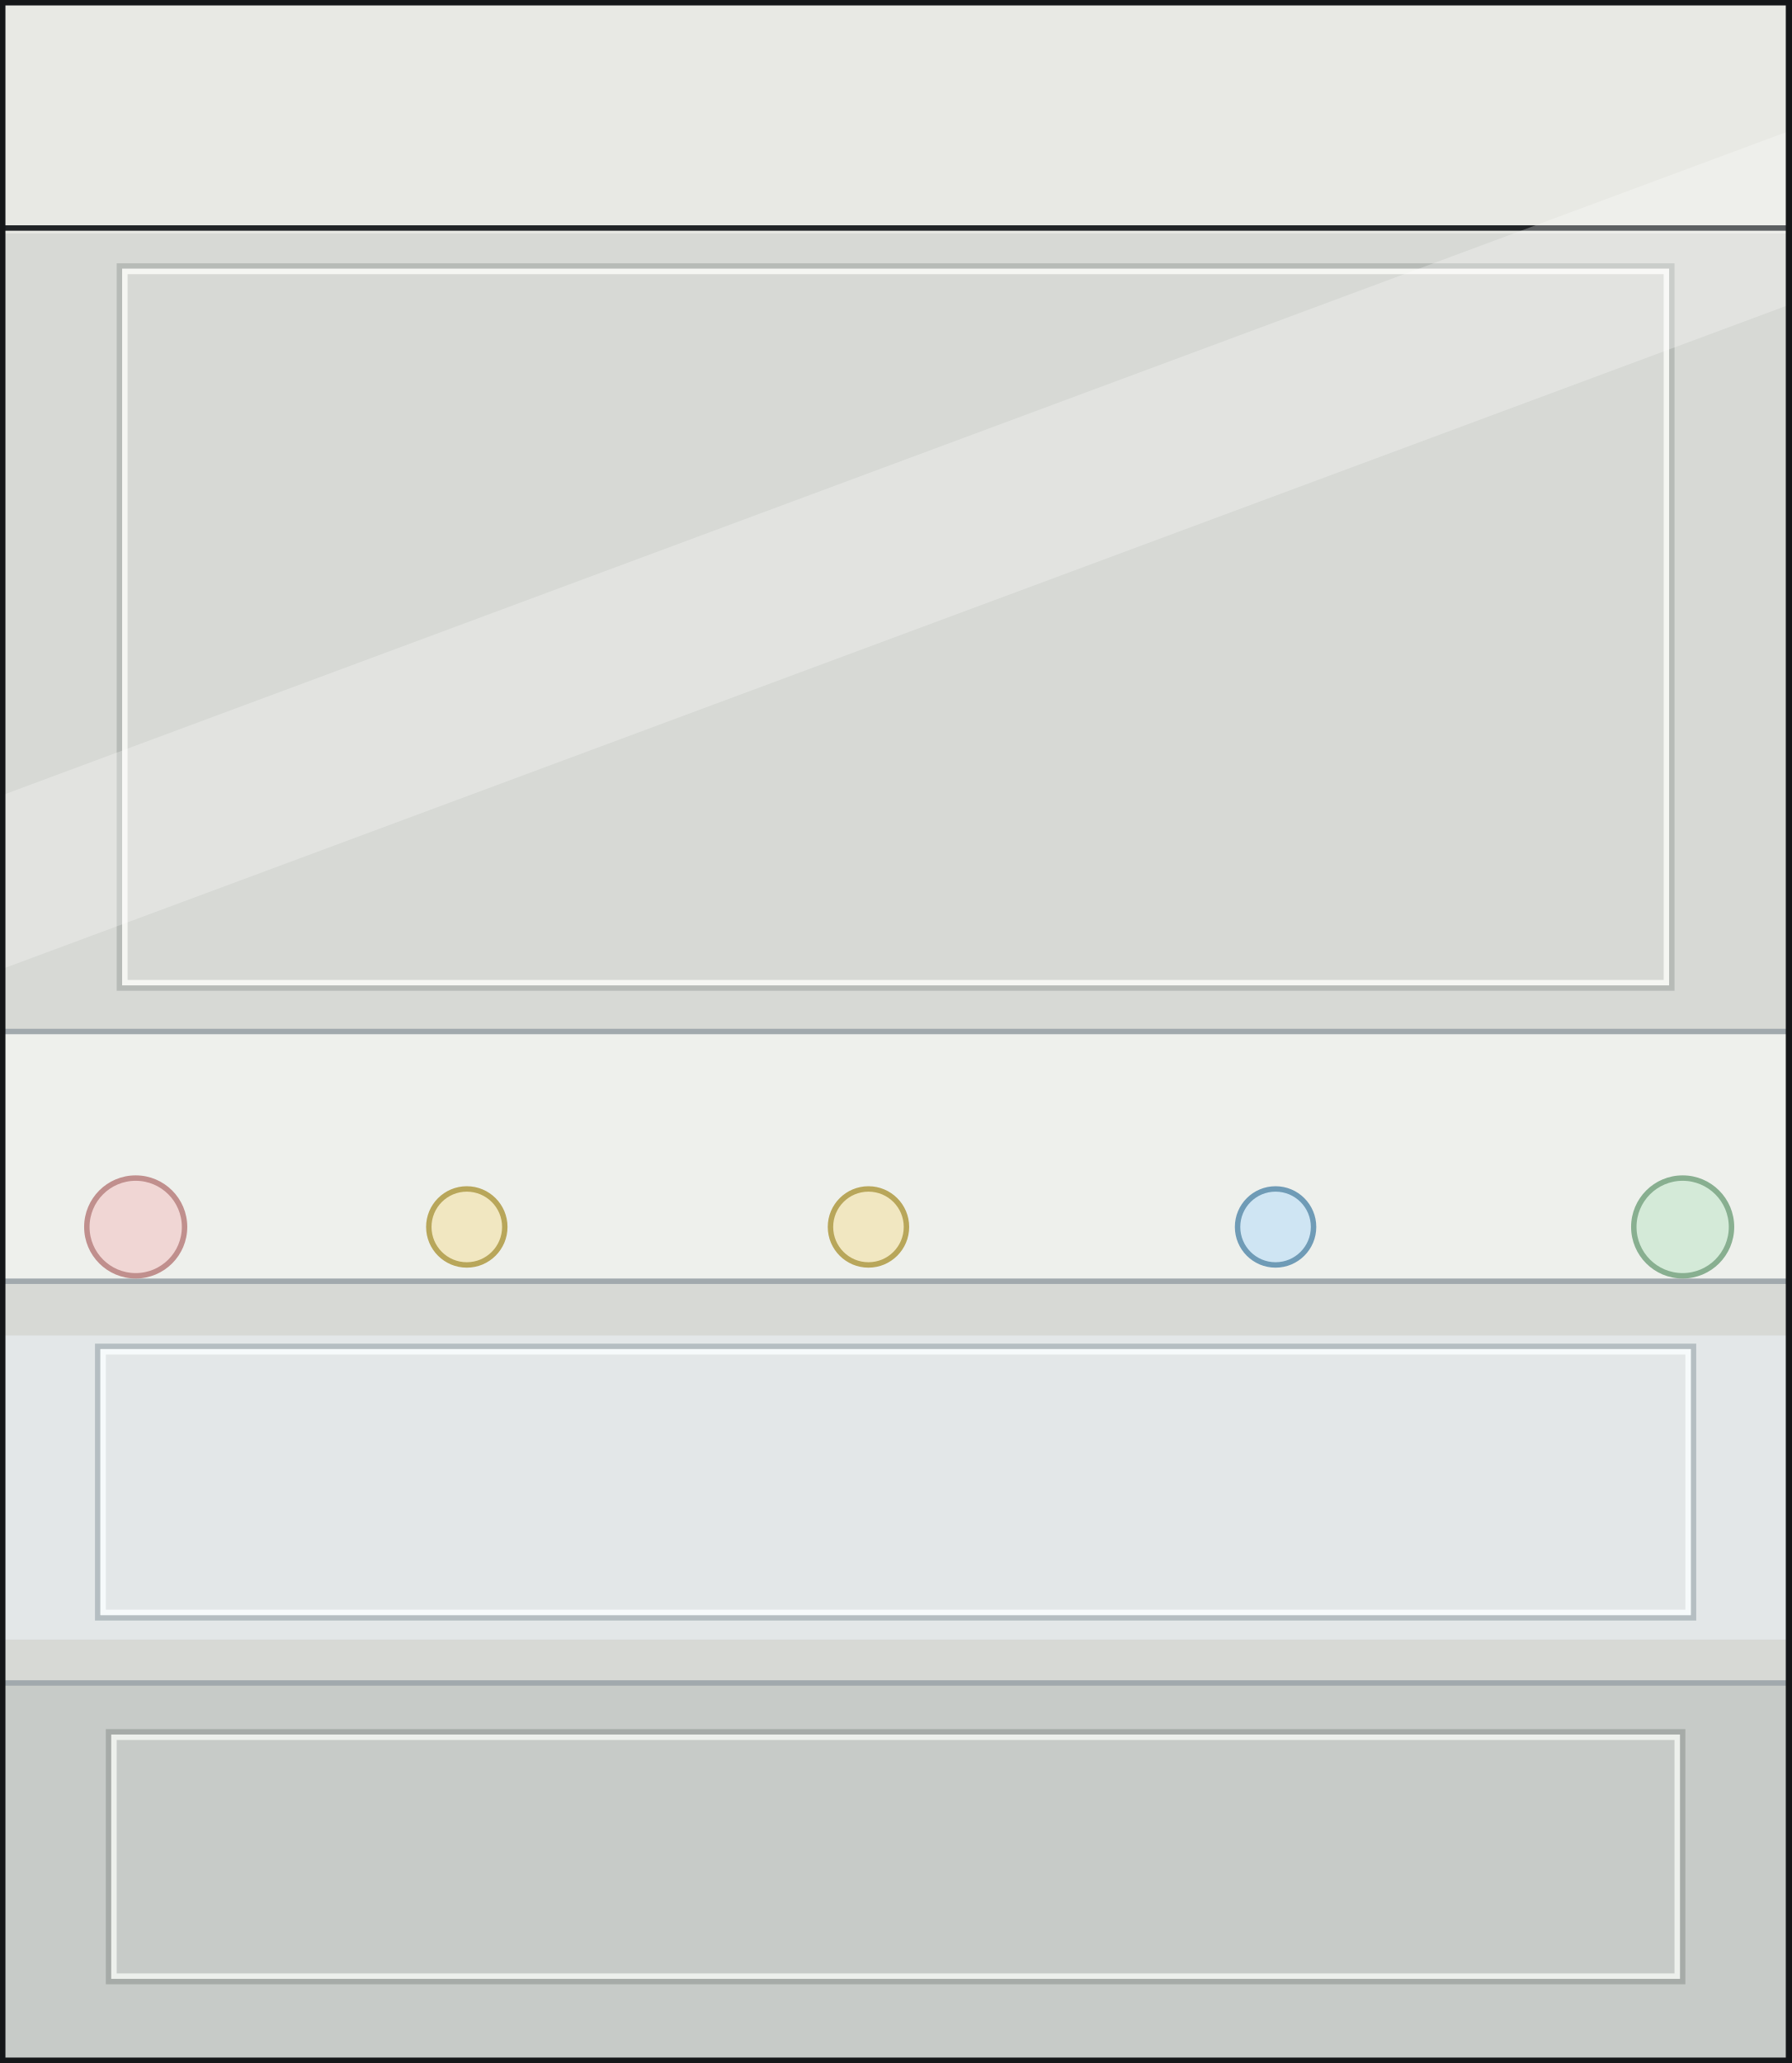
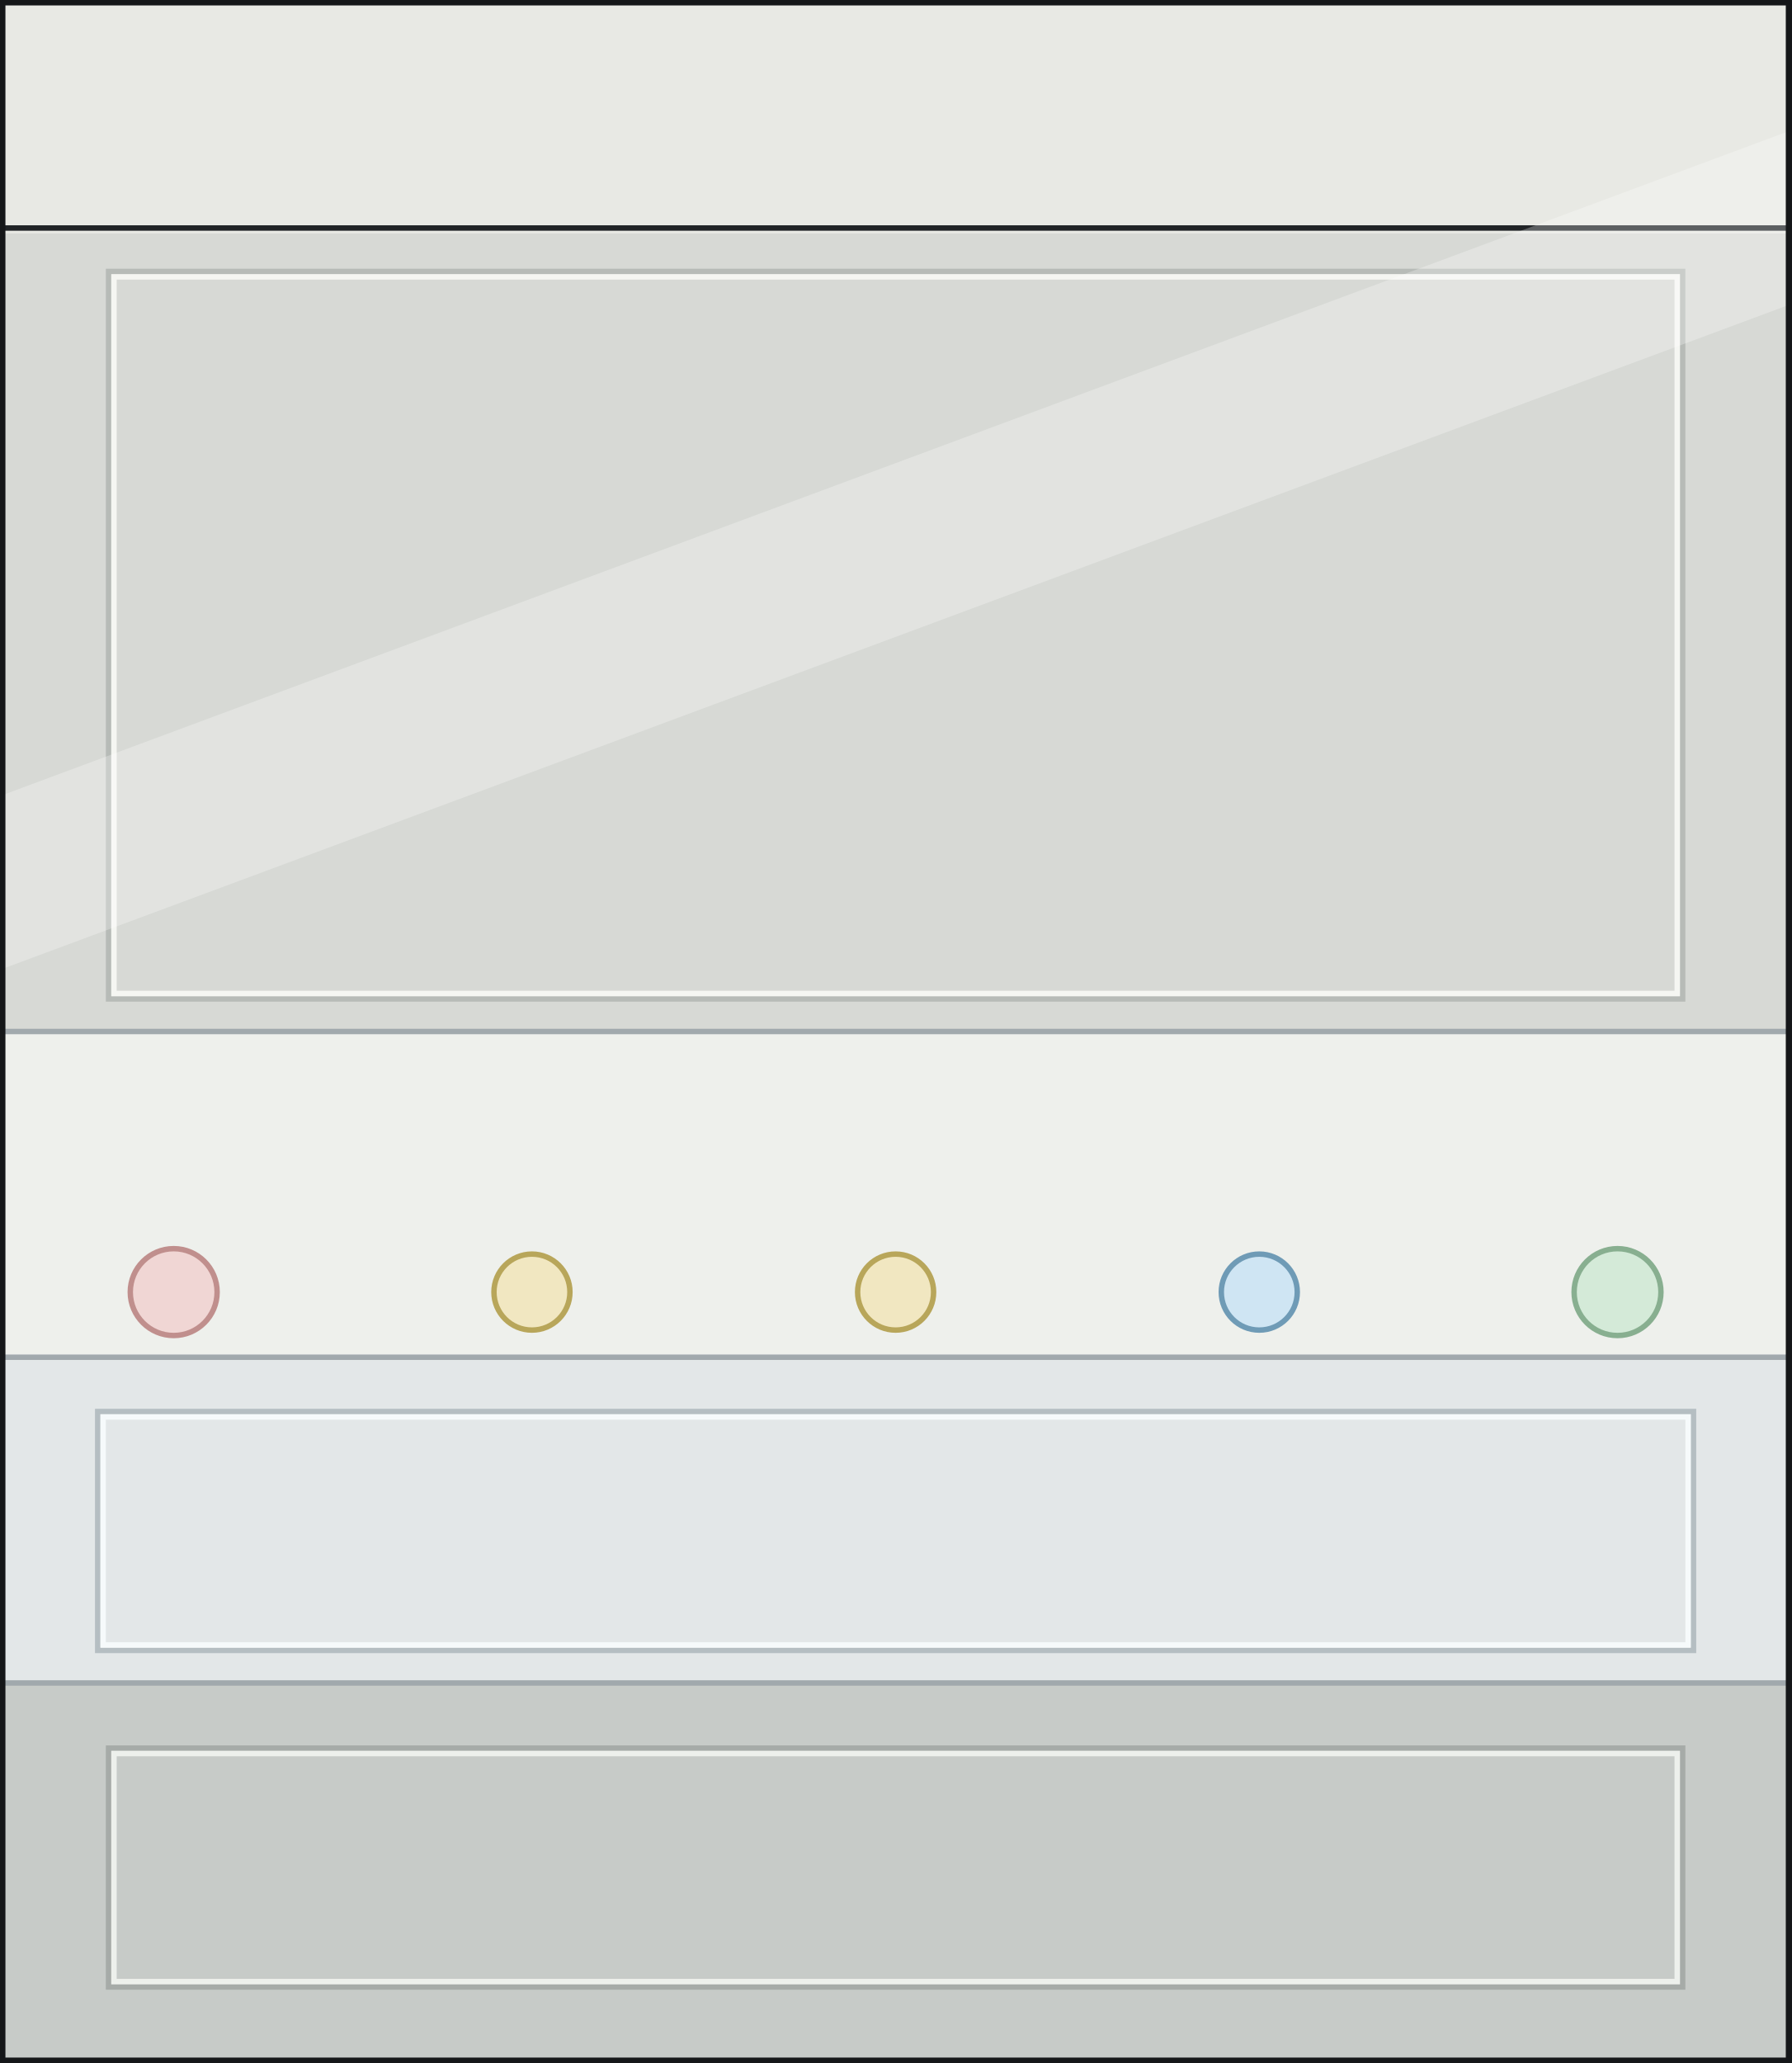
<svg xmlns="http://www.w3.org/2000/svg" width="330" height="380" viewBox="0 0 330 380">
  <rect width="330" height="380" fill="#d7d9d5" />
  <path d="M0 0H330V380H0Z" fill="#d7d9d5" />
  <path d="M0 0H330V43H0Z" fill="#e8e9e4" />
  <path d="M0 310H330V380H0Z" fill="#c7cbc8" />
-   <path d="M0 190H330V236H0Z" fill="#eef0ec" />
-   <path d="M0 246H330V302H0Z" fill="#e3e7e8" />
+   <path d="M0 190H330V250H0Z" fill="#eef0ec" />
+   <path d="M0 250H330V310H0Z" fill="#e3e7e8" />
  <path d="M0 42H330" stroke="#202326" stroke-width="1" />
  <path d="M0 190H330" stroke="#a1a9ad" stroke-width="1" />
-   <path d="M0 236H330" stroke="#a1a9ad" stroke-width="1" />
+   <path d="M0 250H330" stroke="#a1a9ad" stroke-width="1" />
  <path d="M0 310H330" stroke="#a1a9ad" stroke-width="1" />
-   <path d="M22 49H308V182H22Z" fill="none" stroke="#b7bbb7" stroke-width="1" />
-   <path d="M23 50H307V181H23Z" fill="none" stroke="#f5f6f2" stroke-width="1" />
-   <path d="M18 248H312V298H18Z" fill="none" stroke="#b5bec2" stroke-width="1" />
-   <path d="M19 249H311V297H19Z" fill="none" stroke="#f6fafb" stroke-width="1" />
-   <path d="M20 319H310V365H20Z" fill="none" stroke="#a6aba8" stroke-width="1" />
-   <path d="M21 320H309V364H21Z" fill="none" stroke="#edf0ec" stroke-width="1" />
+   <path d="M20 50H310V184H20Z" fill="none" stroke="#b7bbb7" stroke-width="1" />
+   <path d="M21 51H309V183H21Z" fill="none" stroke="#f5f6f2" stroke-width="1" />
+   <path d="M18 260H312V304H18Z" fill="none" stroke="#b5bec2" stroke-width="1" />
+   <path d="M19 261H311V303H19Z" fill="none" stroke="#f6fafb" stroke-width="1" />
+   <path d="M20 322H310V366H20Z" fill="none" stroke="#a6aba8" stroke-width="1" />
+   <path d="M21 323H309V365H21Z" fill="none" stroke="#edf0ec" stroke-width="1" />
  <path d="M-36 160L330 24V56L-36 192Z" fill="#ffffff" opacity="0.27" />
  <path d="M0 0H330V380H0Z" fill="none" stroke="#151719" stroke-width="2" />
-   <circle cx="25" cy="226" r="9" fill="#f0d6d4" stroke="#c08f8d" />
-   <circle cx="86" cy="226" r="7" fill="#f1e7c1" stroke="#b8a65a" />
-   <circle cx="160" cy="226" r="7" fill="#f1e7c1" stroke="#b8a65a" />
-   <circle cx="235" cy="226" r="7" fill="#cfe5f3" stroke="#6f9bb6" />
-   <circle cx="310" cy="226" r="9" fill="#d4ead8" stroke="#88af90" />
+   <circle cx="32" cy="238" r="8" fill="#f0d6d4" stroke="#c08f8d" />
+   <circle cx="98" cy="238" r="7" fill="#f1e7c1" stroke="#b8a65a" />
+   <circle cx="165" cy="238" r="7" fill="#f1e7c1" stroke="#b8a65a" />
+   <circle cx="232" cy="238" r="7" fill="#cfe5f3" stroke="#6f9bb6" />
+   <circle cx="298" cy="238" r="8" fill="#d4ead8" stroke="#88af90" />
</svg>
